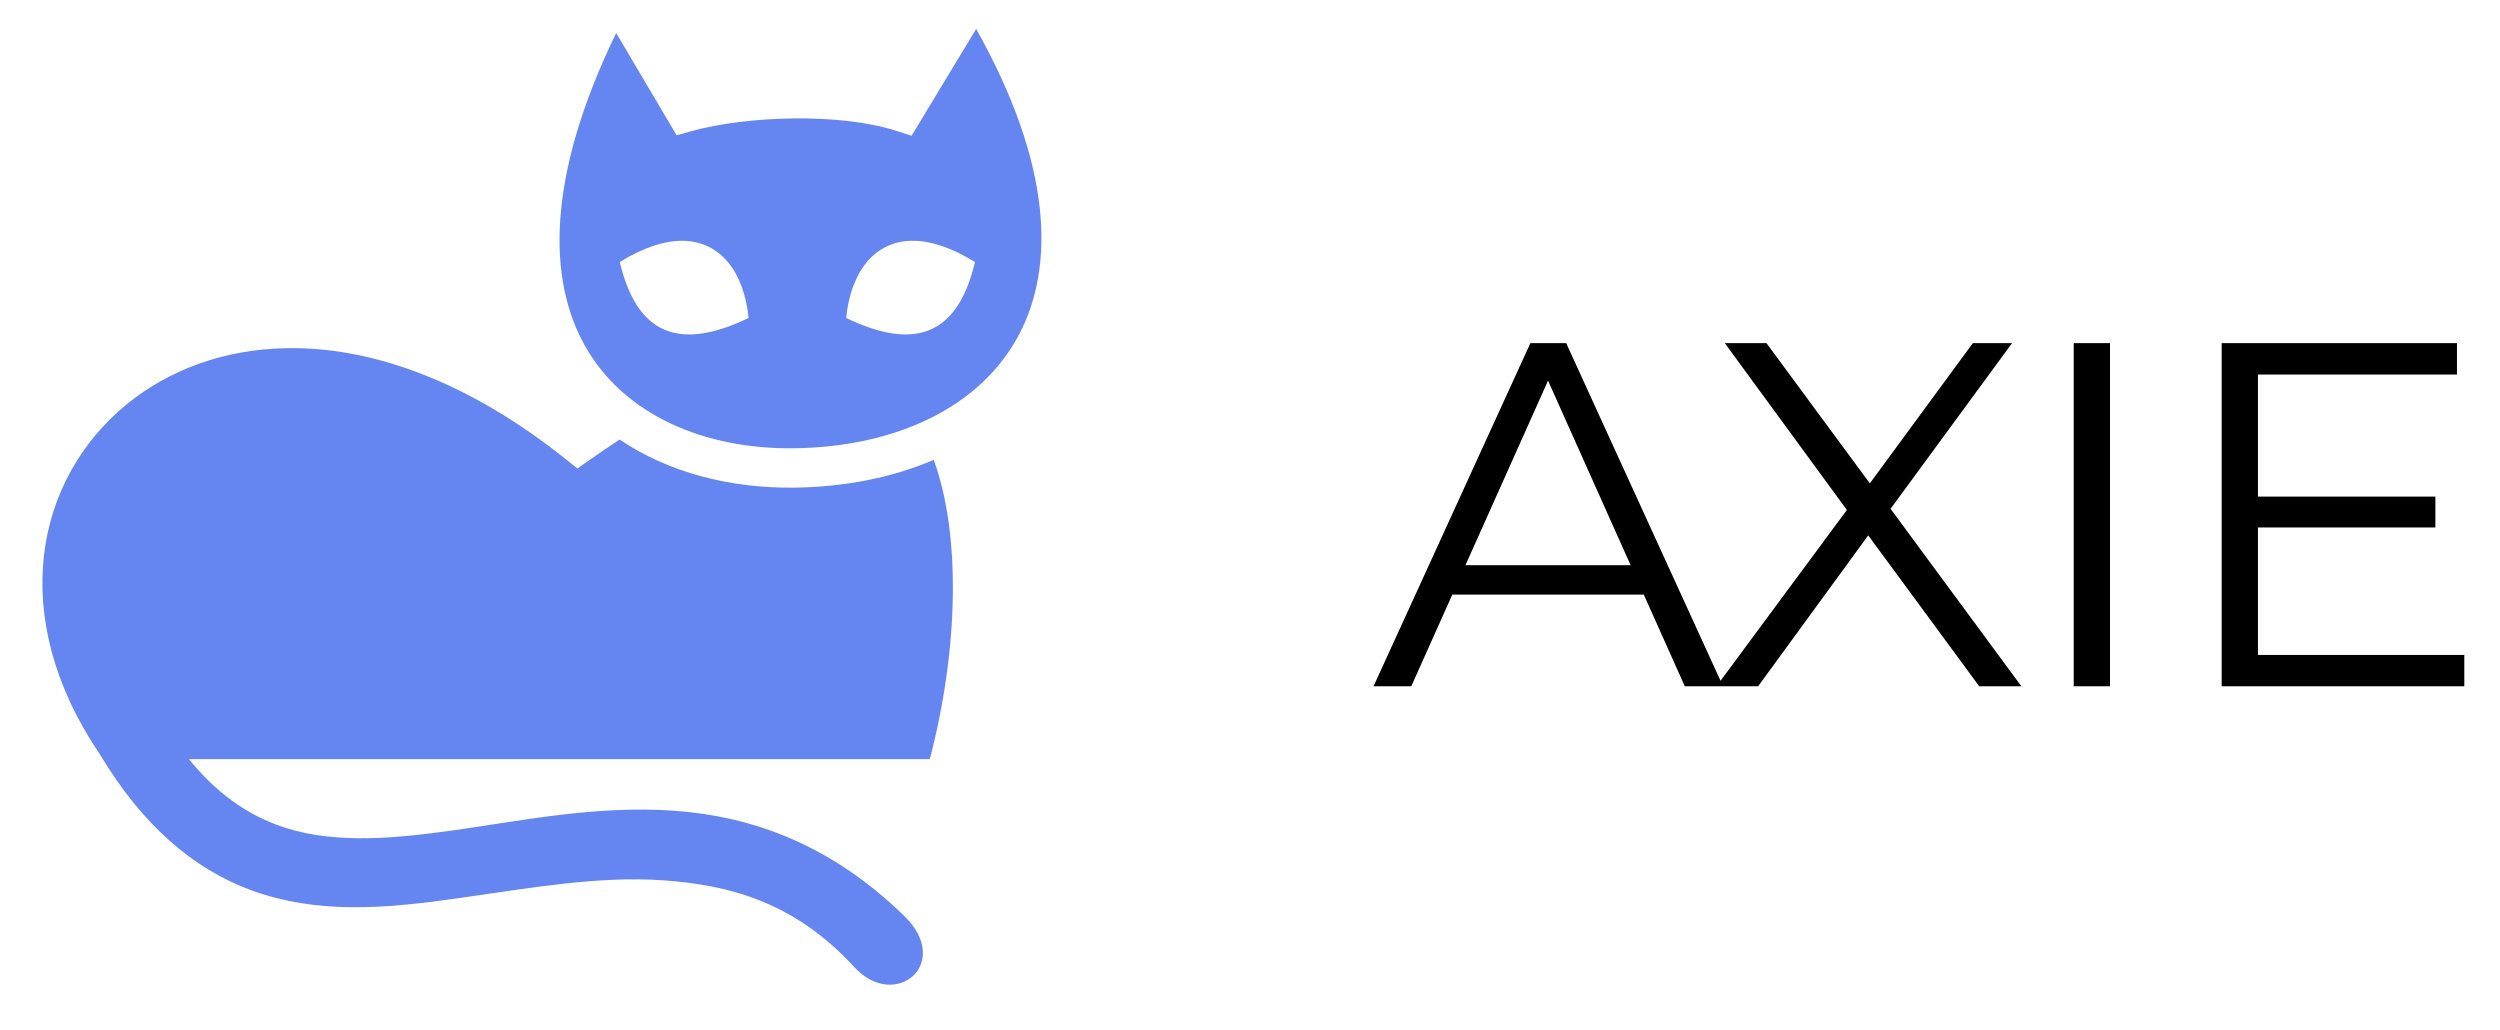
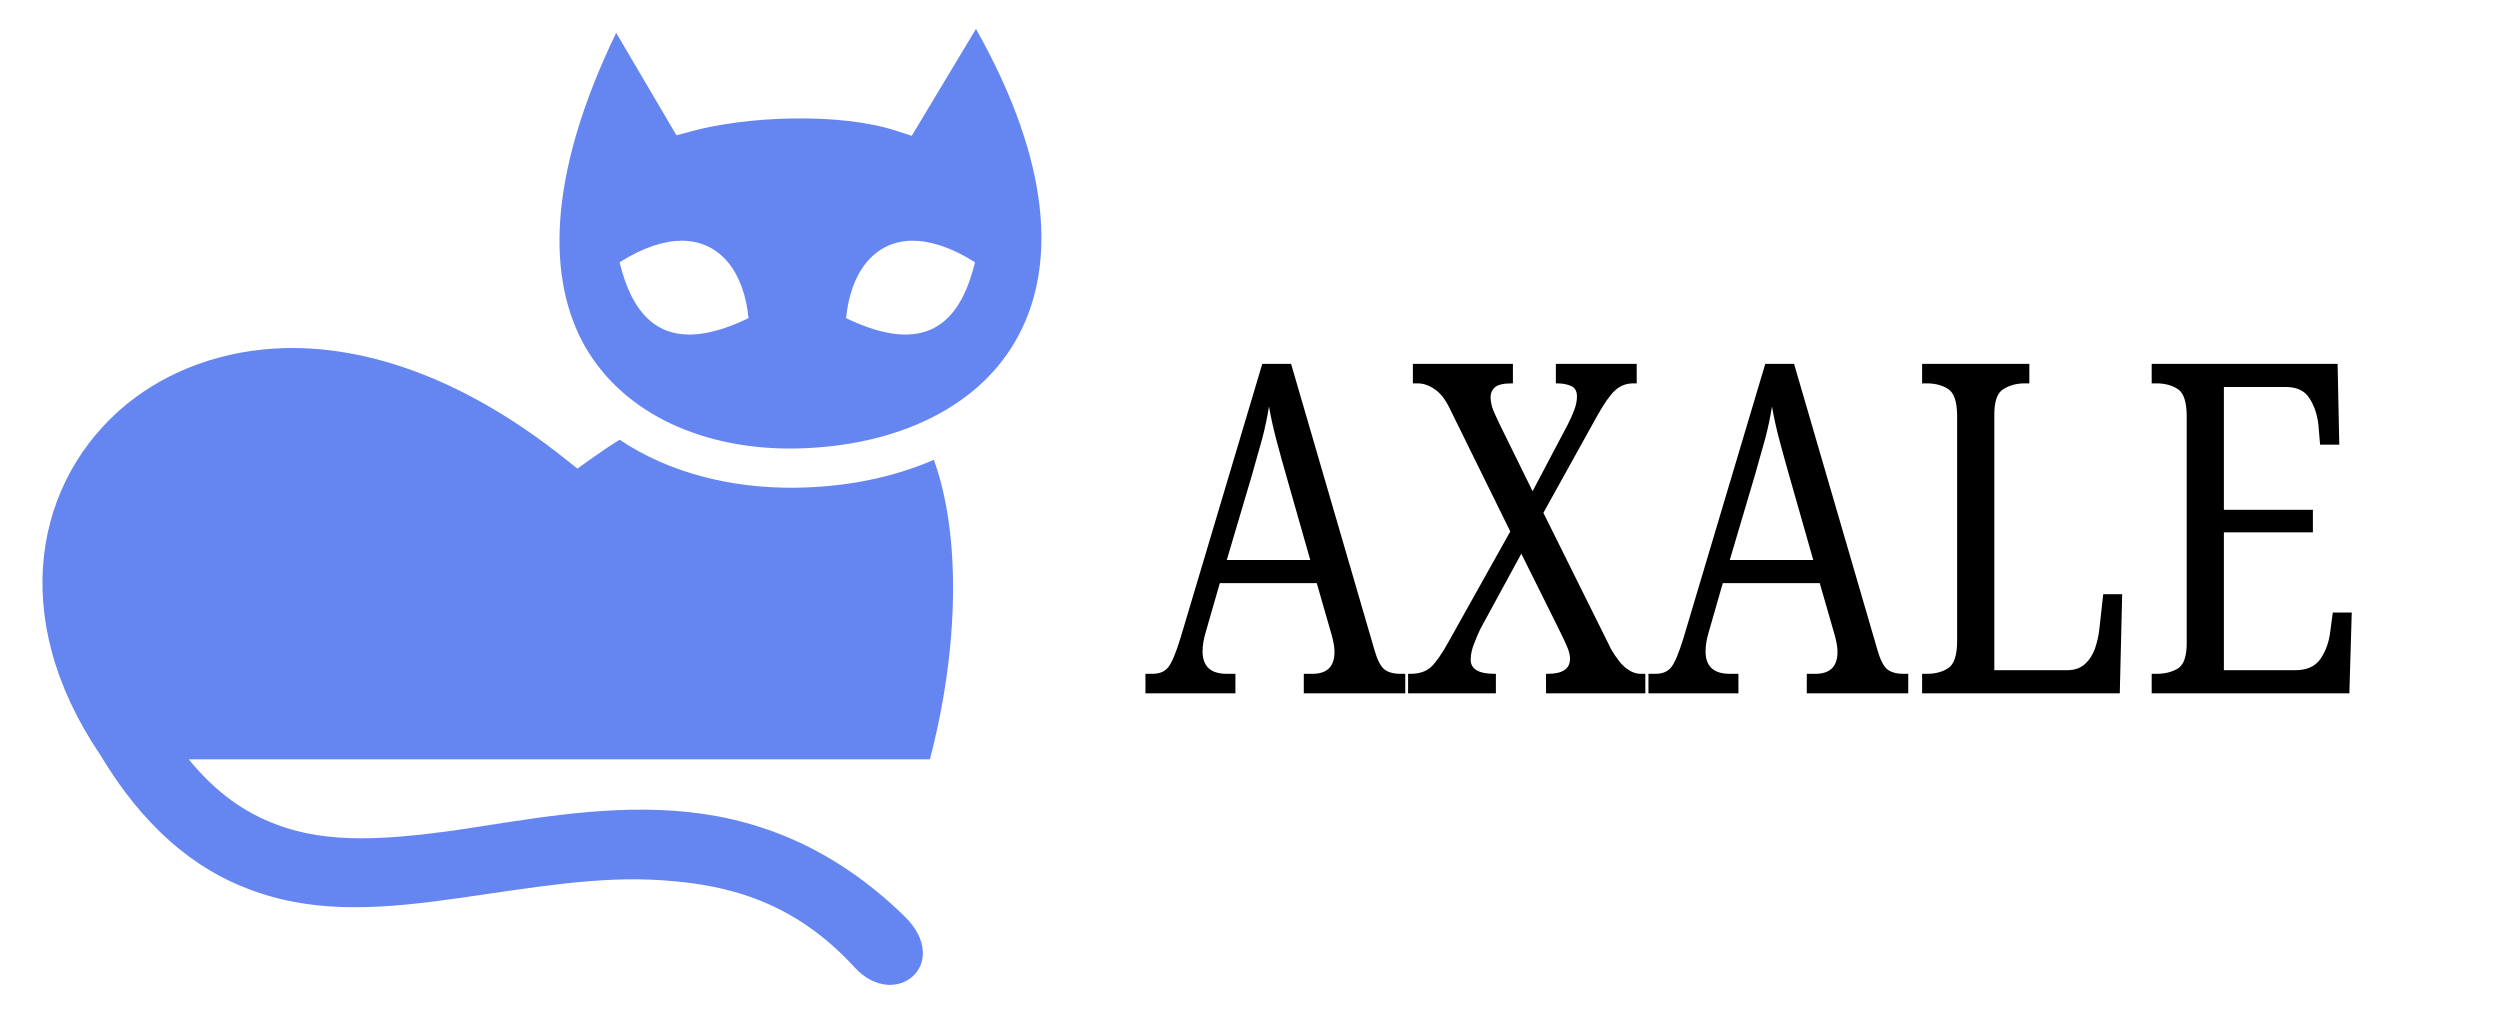
- <svg xmlns="http://www.w3.org/2000/svg" width="51" height="21" viewBox="0 0 51 21" fill="none">
-   <path d="M28.02 14L31.22 7H31.95L35.15 14H34.37L31.43 7.43H31.73L28.79 14H28.02ZM29.28 12.13L29.5 11.53H33.57L33.79 12.13H29.28ZM35.016 14L37.886 10.12V10.69L35.186 7H36.036L38.306 10.08L37.976 10.09L40.246 7H41.046L38.376 10.64V10.12L41.236 14H40.376L37.956 10.71H38.266L35.866 14H35.016ZM42.304 14V7H43.044V14H42.304ZM45.982 10.13H49.682V10.76H45.982V10.13ZM46.062 13.36H50.272V14H45.322V7H50.122V7.64H46.062V13.36Z" fill="black" />
-   <path d="M19.914 0.59L18.596 2.77L18.293 2.672C17.127 2.294 15.22 2.365 14.099 2.677L13.803 2.76L12.57 0.674C11.125 3.65 11.184 5.725 11.935 7.058C12.739 8.485 14.4 9.167 16.194 9.145C18.288 9.119 20.016 8.3 20.793 6.816C21.52 5.427 21.467 3.359 19.914 0.59L19.914 0.59ZM13.919 4.912C14.712 4.917 15.181 5.571 15.271 6.487C13.677 7.256 12.952 6.633 12.643 5.346C13.132 5.043 13.559 4.91 13.919 4.912L13.919 4.912ZM18.614 4.912C18.974 4.91 19.401 5.043 19.89 5.346C19.581 6.633 18.857 7.256 17.262 6.487C17.352 5.571 17.821 4.916 18.614 4.912H18.614ZM6 7.102C5.948 7.101 5.895 7.102 5.843 7.103C4.546 7.126 3.431 7.558 2.588 8.245C0.722 9.767 0.128 12.574 2.037 15.386C2.909 16.846 3.947 17.716 5.08 18.144C6.491 18.676 7.944 18.523 9.374 18.32C10.804 18.118 12.204 17.864 13.537 17.959C14.871 18.054 16.205 18.396 17.426 19.727C18.259 20.635 19.441 19.657 18.45 18.689C16.945 17.22 15.333 16.652 13.75 16.539C12.166 16.427 10.648 16.741 9.272 16.936C7.897 17.131 6.682 17.217 5.639 16.824C5.021 16.59 4.423 16.188 3.854 15.486H18.968C19.555 13.239 19.606 10.915 19.048 9.381C18.199 9.746 17.226 9.935 16.203 9.948H16.203C14.921 9.964 13.649 9.65 12.641 8.967C12.434 9.102 12.229 9.241 12.027 9.383L11.78 9.558L11.545 9.369C9.541 7.771 7.633 7.114 6 7.102L6 7.102Z" fill="#6585F1" />
+ <svg xmlns="http://www.w3.org/2000/svg" width="51" height="21">
+   <g class="layer">
+     <path d="m19.91,0.59l-1.31,2.18l-0.31,-0.1c-1.16,-0.38 -3.07,-0.3 -4.19,0.01l-0.3,0.08l-1.23,-2.09c-1.44,2.98 -1.39,5.06 -0.64,6.39c0.81,1.42 2.47,2.11 4.26,2.09c2.1,-0.03 3.83,-0.85 4.6,-2.33c0.73,-1.39 0.68,-3.46 -0.88,-6.23l0,0zm-5.99,4.32c0.79,0.01 1.26,0.66 1.35,1.58c-1.59,0.77 -2.32,0.14 -2.63,-1.14c0.49,-0.31 0.92,-0.44 1.28,-0.44l0,0zm4.69,0c0.36,0 0.79,0.13 1.28,0.44c-0.31,1.28 -1.03,1.91 -2.63,1.14c0.09,-0.92 0.56,-1.57 1.35,-1.58l0,0zm-12.61,2.19c-0.05,0 -0.1,0 -0.16,0c-1.29,0.03 -2.41,0.46 -3.25,1.14c-1.87,1.53 -2.46,4.33 -0.55,7.15c0.87,1.46 1.91,2.33 3.04,2.75c1.41,0.54 2.86,0.38 4.29,0.18c1.43,-0.2 2.83,-0.46 4.17,-0.36c1.33,0.09 2.67,0.44 3.89,1.77c0.83,0.91 2.01,-0.07 1.02,-1.04c-1.51,-1.47 -3.12,-2.04 -4.7,-2.15c-1.58,-0.11 -3.1,0.2 -4.48,0.4c-1.37,0.19 -2.59,0.28 -3.63,-0.12c-0.62,-0.23 -1.22,-0.63 -1.79,-1.33l15.12,0c0.59,-2.25 0.64,-4.57 0.08,-6.11c-0.85,0.37 -1.82,0.56 -2.85,0.57l0,0c-1.28,0.01 -2.55,-0.3 -3.56,-0.98c-0.21,0.13 -0.41,0.27 -0.61,0.41l-0.25,0.18l-0.24,-0.19c-2,-1.6 -3.91,-2.26 -5.54,-2.27l0,0z" fill="#6585F1" id="svg_2" />
+     <text fill="#000000" font-family="Serif" font-size="24" id="svg_4" stroke-width="0" text-anchor="middle" transform="matrix(0.313201 0 0 0.39214 10.1139 11.0223)" x="82.11" xml:space="preserve" y="7.96">AXALE</text>
+   </g>
</svg>
